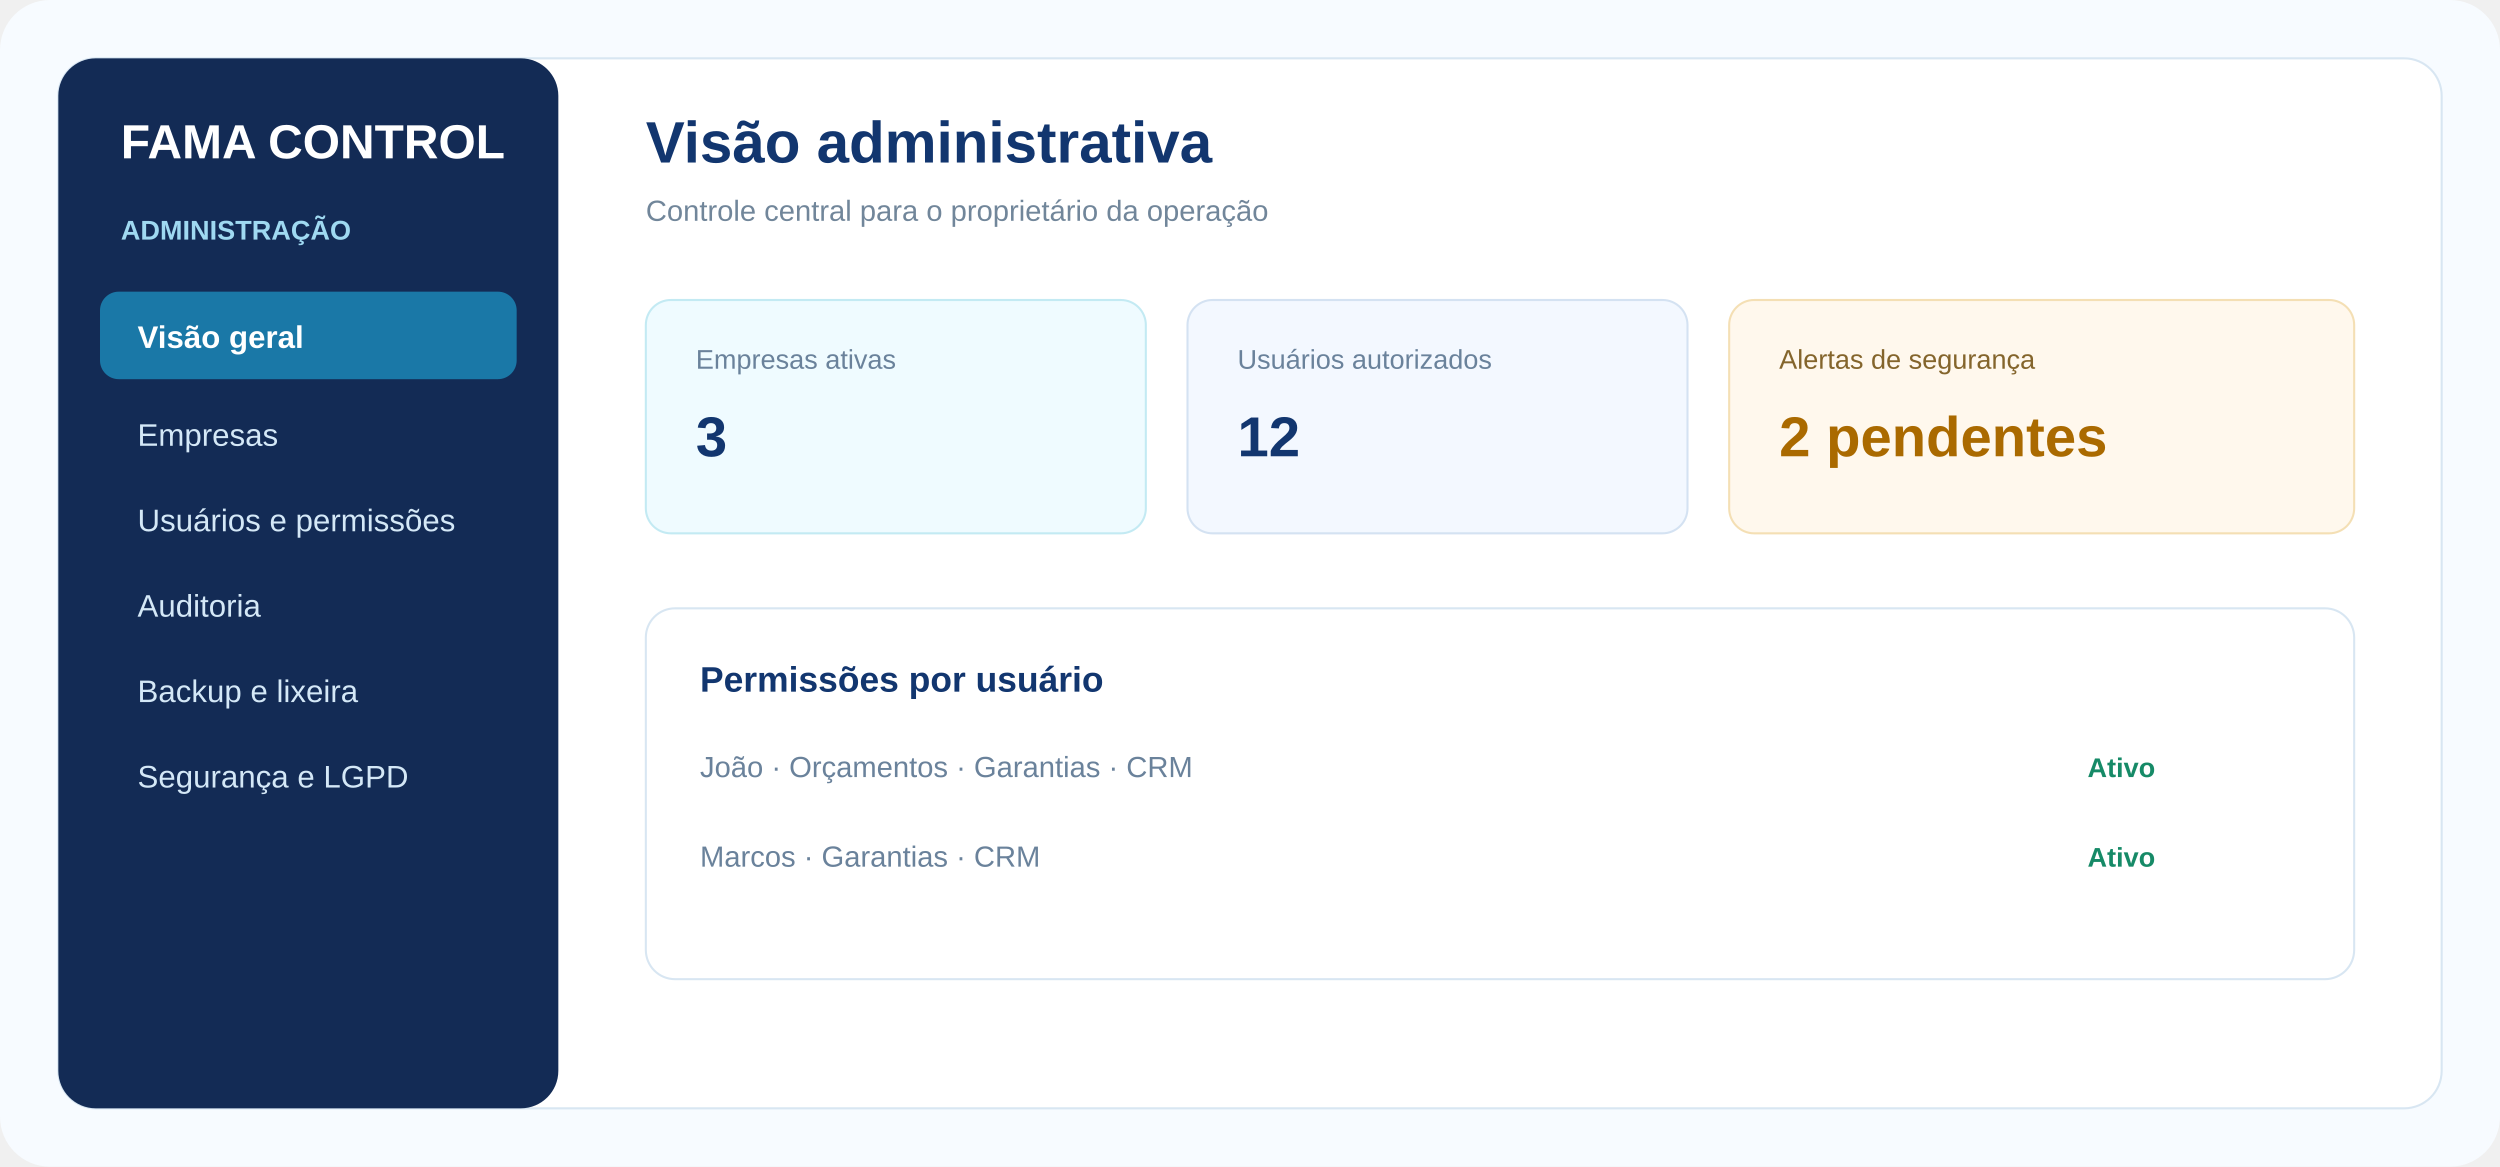
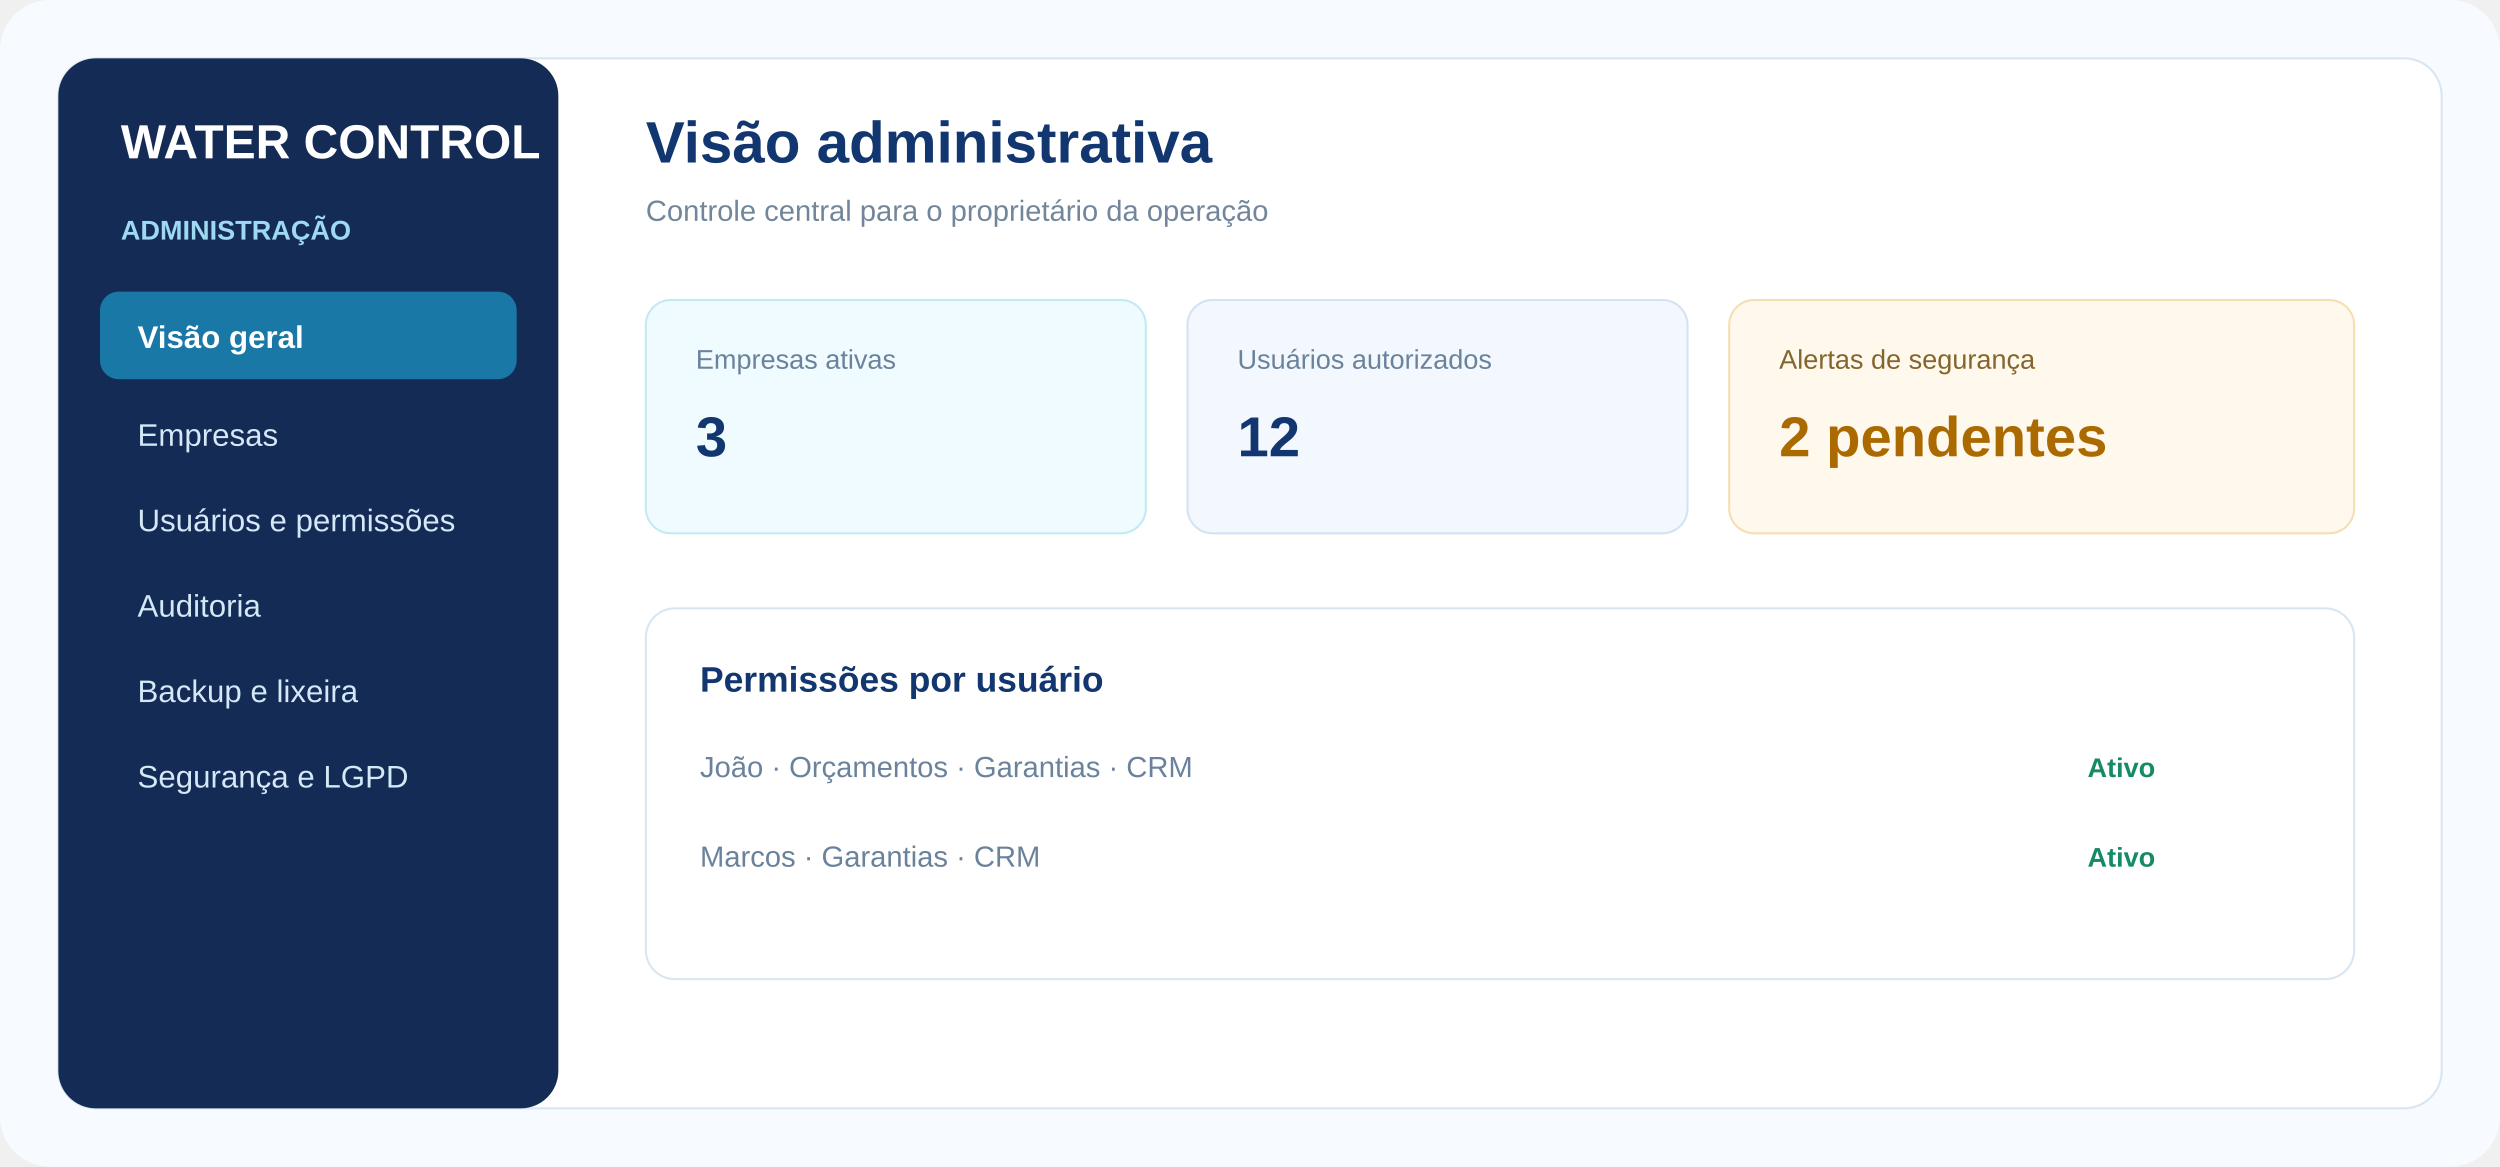
<svg xmlns="http://www.w3.org/2000/svg" viewBox="0 0 1200 560" role="img" aria-labelledby="title desc">
  <rect width="1200" height="560" rx="24" fill="#f7fbff" />
  <rect x="28" y="28" width="1144" height="504" rx="18" fill="#fff" stroke="#d8e6f2" />
  <rect x="28" y="28" width="240" height="504" rx="18" fill="#132b55" />
-   <text x="58" y="76" fill="#fff" font-family="Arial,sans-serif" font-size="23" font-weight="800">FAMA CONTROL</text>
+   <text x="58" y="76" fill="#fff" font-family="Arial,sans-serif" font-size="23" font-weight="800">WATER CONTROL</text>
  <text x="58" y="115" fill="#9fd9f1" font-family="Arial,sans-serif" font-size="13" font-weight="700">ADMINISTRAÇÃO</text>
  <rect x="48" y="140" width="200" height="42" rx="9" fill="#1a78a7" />
  <text x="66" y="167" fill="#fff" font-family="Arial,sans-serif" font-size="15" font-weight="700">Visão geral</text>
  <text x="66" y="214" fill="#d4e8f7" font-family="Arial,sans-serif" font-size="15">Empresas</text>
  <text x="66" y="255" fill="#d4e8f7" font-family="Arial,sans-serif" font-size="15">Usuários e permissões</text>
  <text x="66" y="296" fill="#d4e8f7" font-family="Arial,sans-serif" font-size="15">Auditoria</text>
  <text x="66" y="337" fill="#d4e8f7" font-family="Arial,sans-serif" font-size="15">Backup e lixeira</text>
  <text x="66" y="378" fill="#d4e8f7" font-family="Arial,sans-serif" font-size="15">Segurança e LGPD</text>
  <text x="310" y="78" fill="#12366f" font-family="Arial,sans-serif" font-size="28" font-weight="800">Visão administrativa</text>
  <text x="310" y="106" fill="#71869a" font-family="Arial,sans-serif" font-size="14">Controle central para o proprietário da operação</text>
  <g font-family="Arial,sans-serif">
    <rect x="310" y="144" width="240" height="112" rx="12" fill="#effbff" stroke="#c3eaf3" />
    <text x="334" y="177" fill="#6a829b" font-size="13">Empresas ativas</text>
    <text x="334" y="219" fill="#12366f" font-size="27" font-weight="800">3</text>
    <rect x="570" y="144" width="240" height="112" rx="12" fill="#f3f8ff" stroke="#d4e2f2" />
    <text x="594" y="177" fill="#6a829b" font-size="13">Usuários autorizados</text>
    <text x="594" y="219" fill="#12366f" font-size="27" font-weight="800">12</text>
    <rect x="830" y="144" width="300" height="112" rx="12" fill="#fff8ed" stroke="#f4dfb4" />
    <text x="854" y="177" fill="#84652c" font-size="13">Alertas de segurança</text>
    <text x="854" y="219" fill="#aa6a00" font-size="27" font-weight="800">2 pendentes</text>
  </g>
  <rect x="310" y="292" width="820" height="178" rx="14" fill="#fff" stroke="#d8e6f2" />
  <text x="336" y="332" fill="#12366f" font-family="Arial,sans-serif" font-size="17" font-weight="800">Permissões por usuário</text>
  <text x="336" y="373" fill="#6a829b" font-family="Arial,sans-serif" font-size="14">João · Orçamentos · Garantias · CRM</text>
  <text x="1002" y="373" fill="#168a67" font-family="Arial,sans-serif" font-size="13" font-weight="700">Ativo</text>
  <text x="336" y="416" fill="#6a829b" font-family="Arial,sans-serif" font-size="14">Marcos · Garantias · CRM</text>
  <text x="1002" y="416" fill="#168a67" font-family="Arial,sans-serif" font-size="13" font-weight="700">Ativo</text>
</svg>
